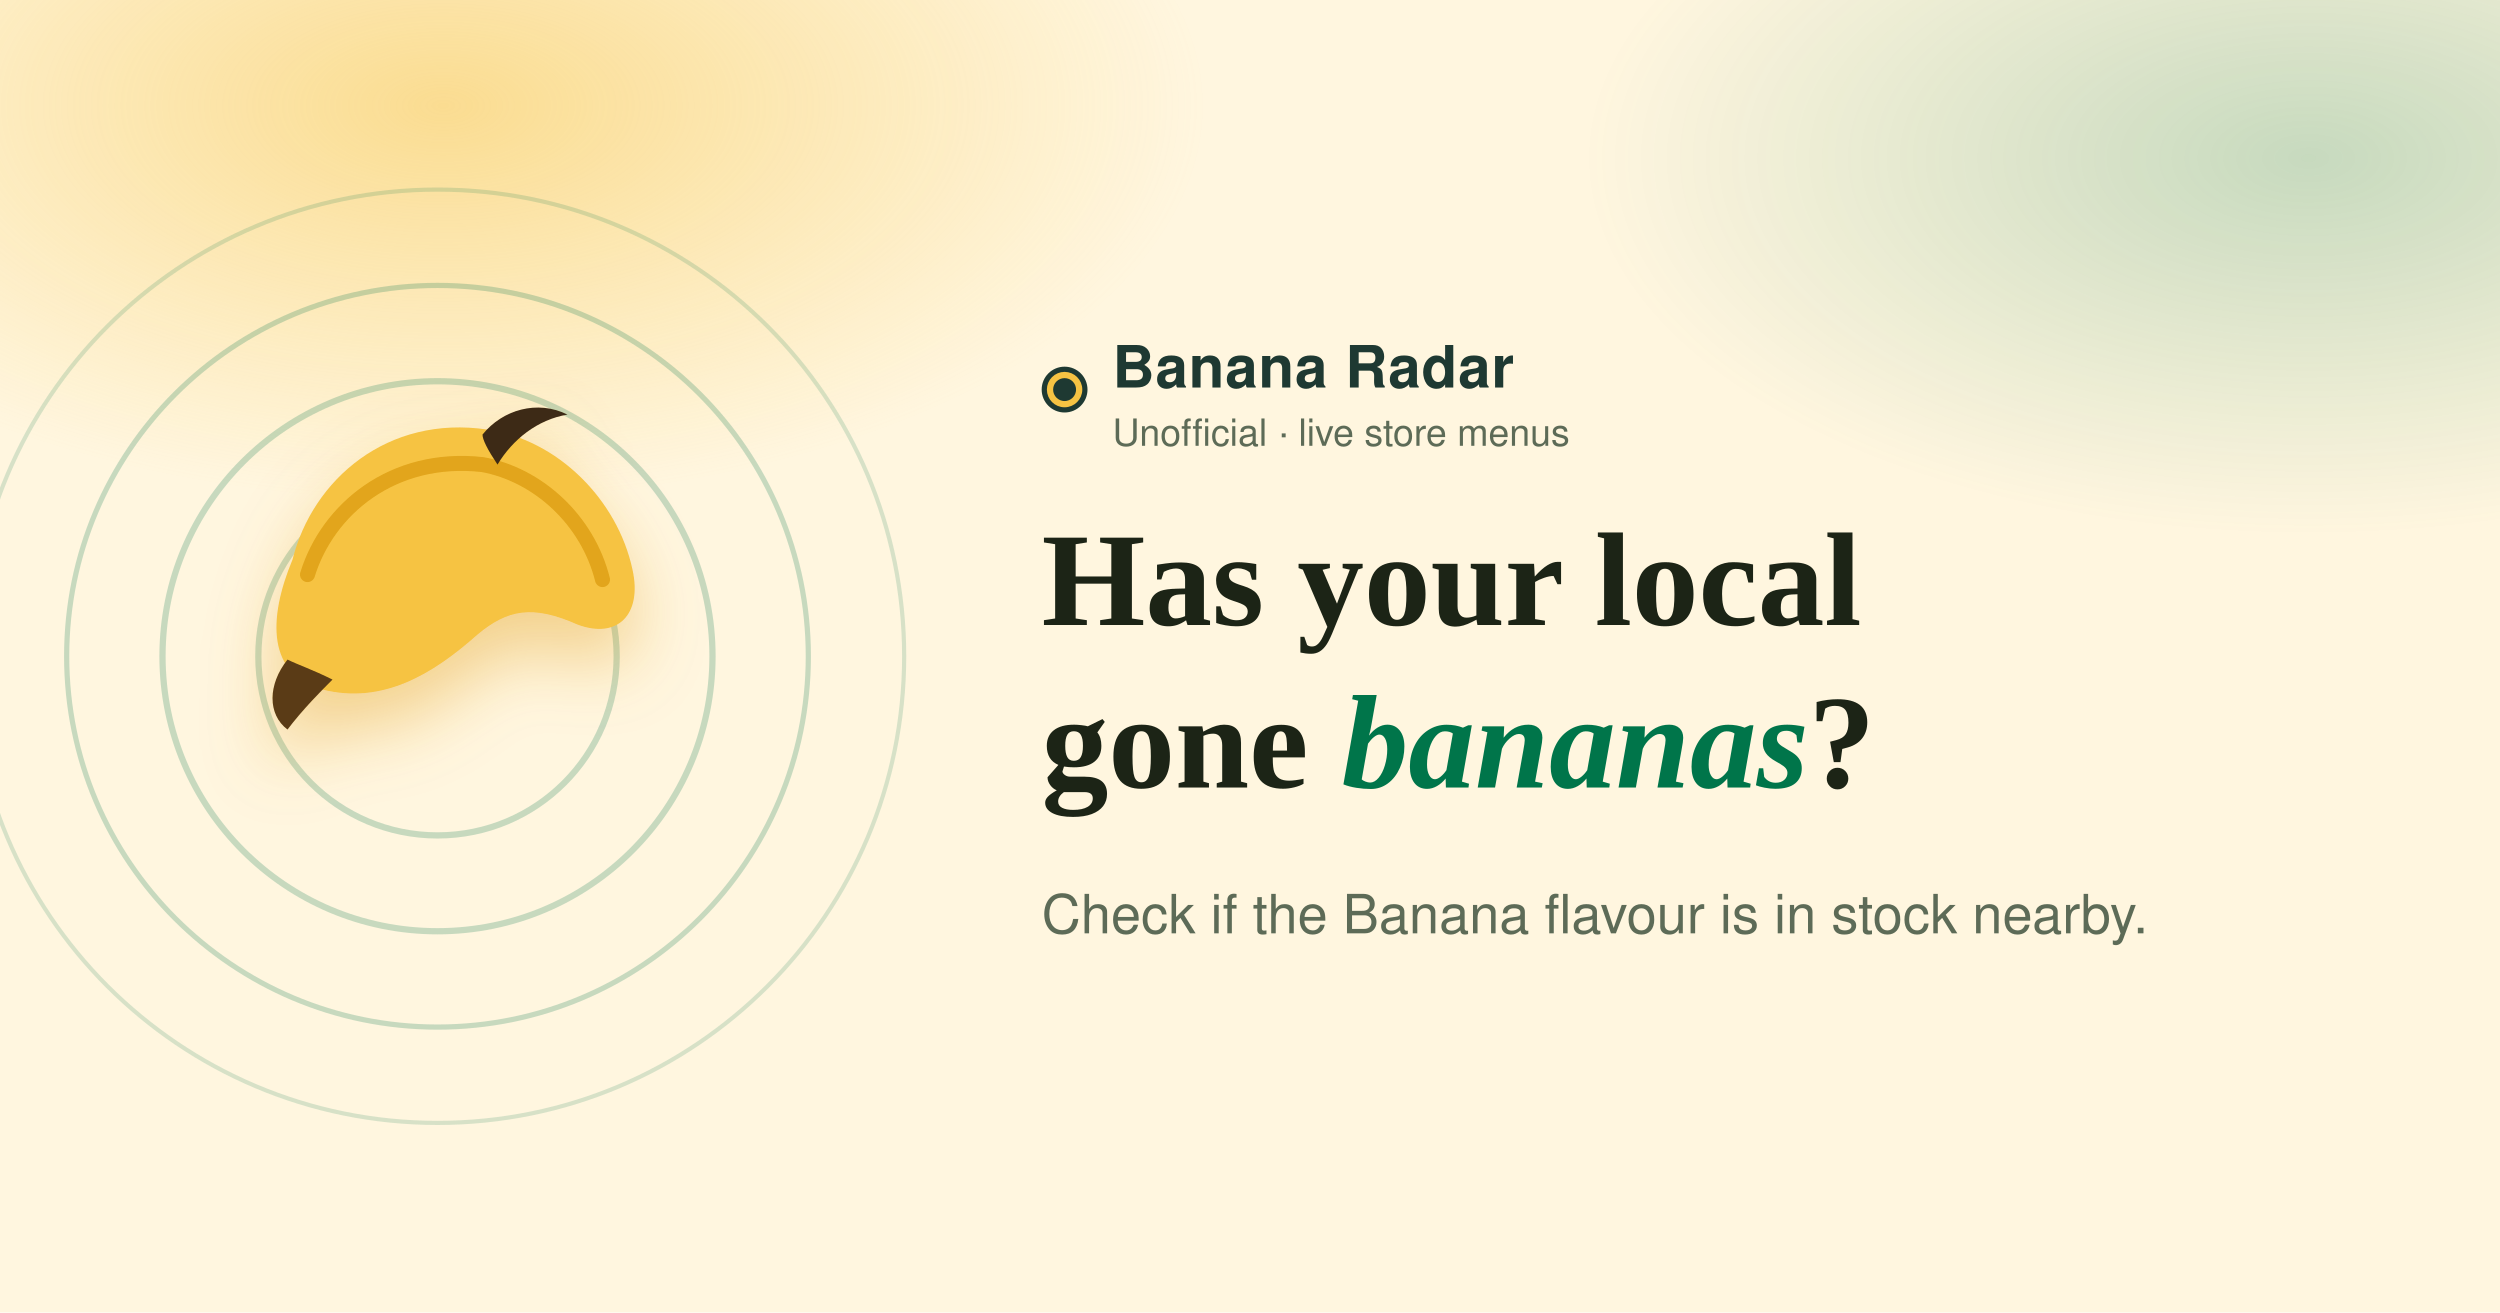
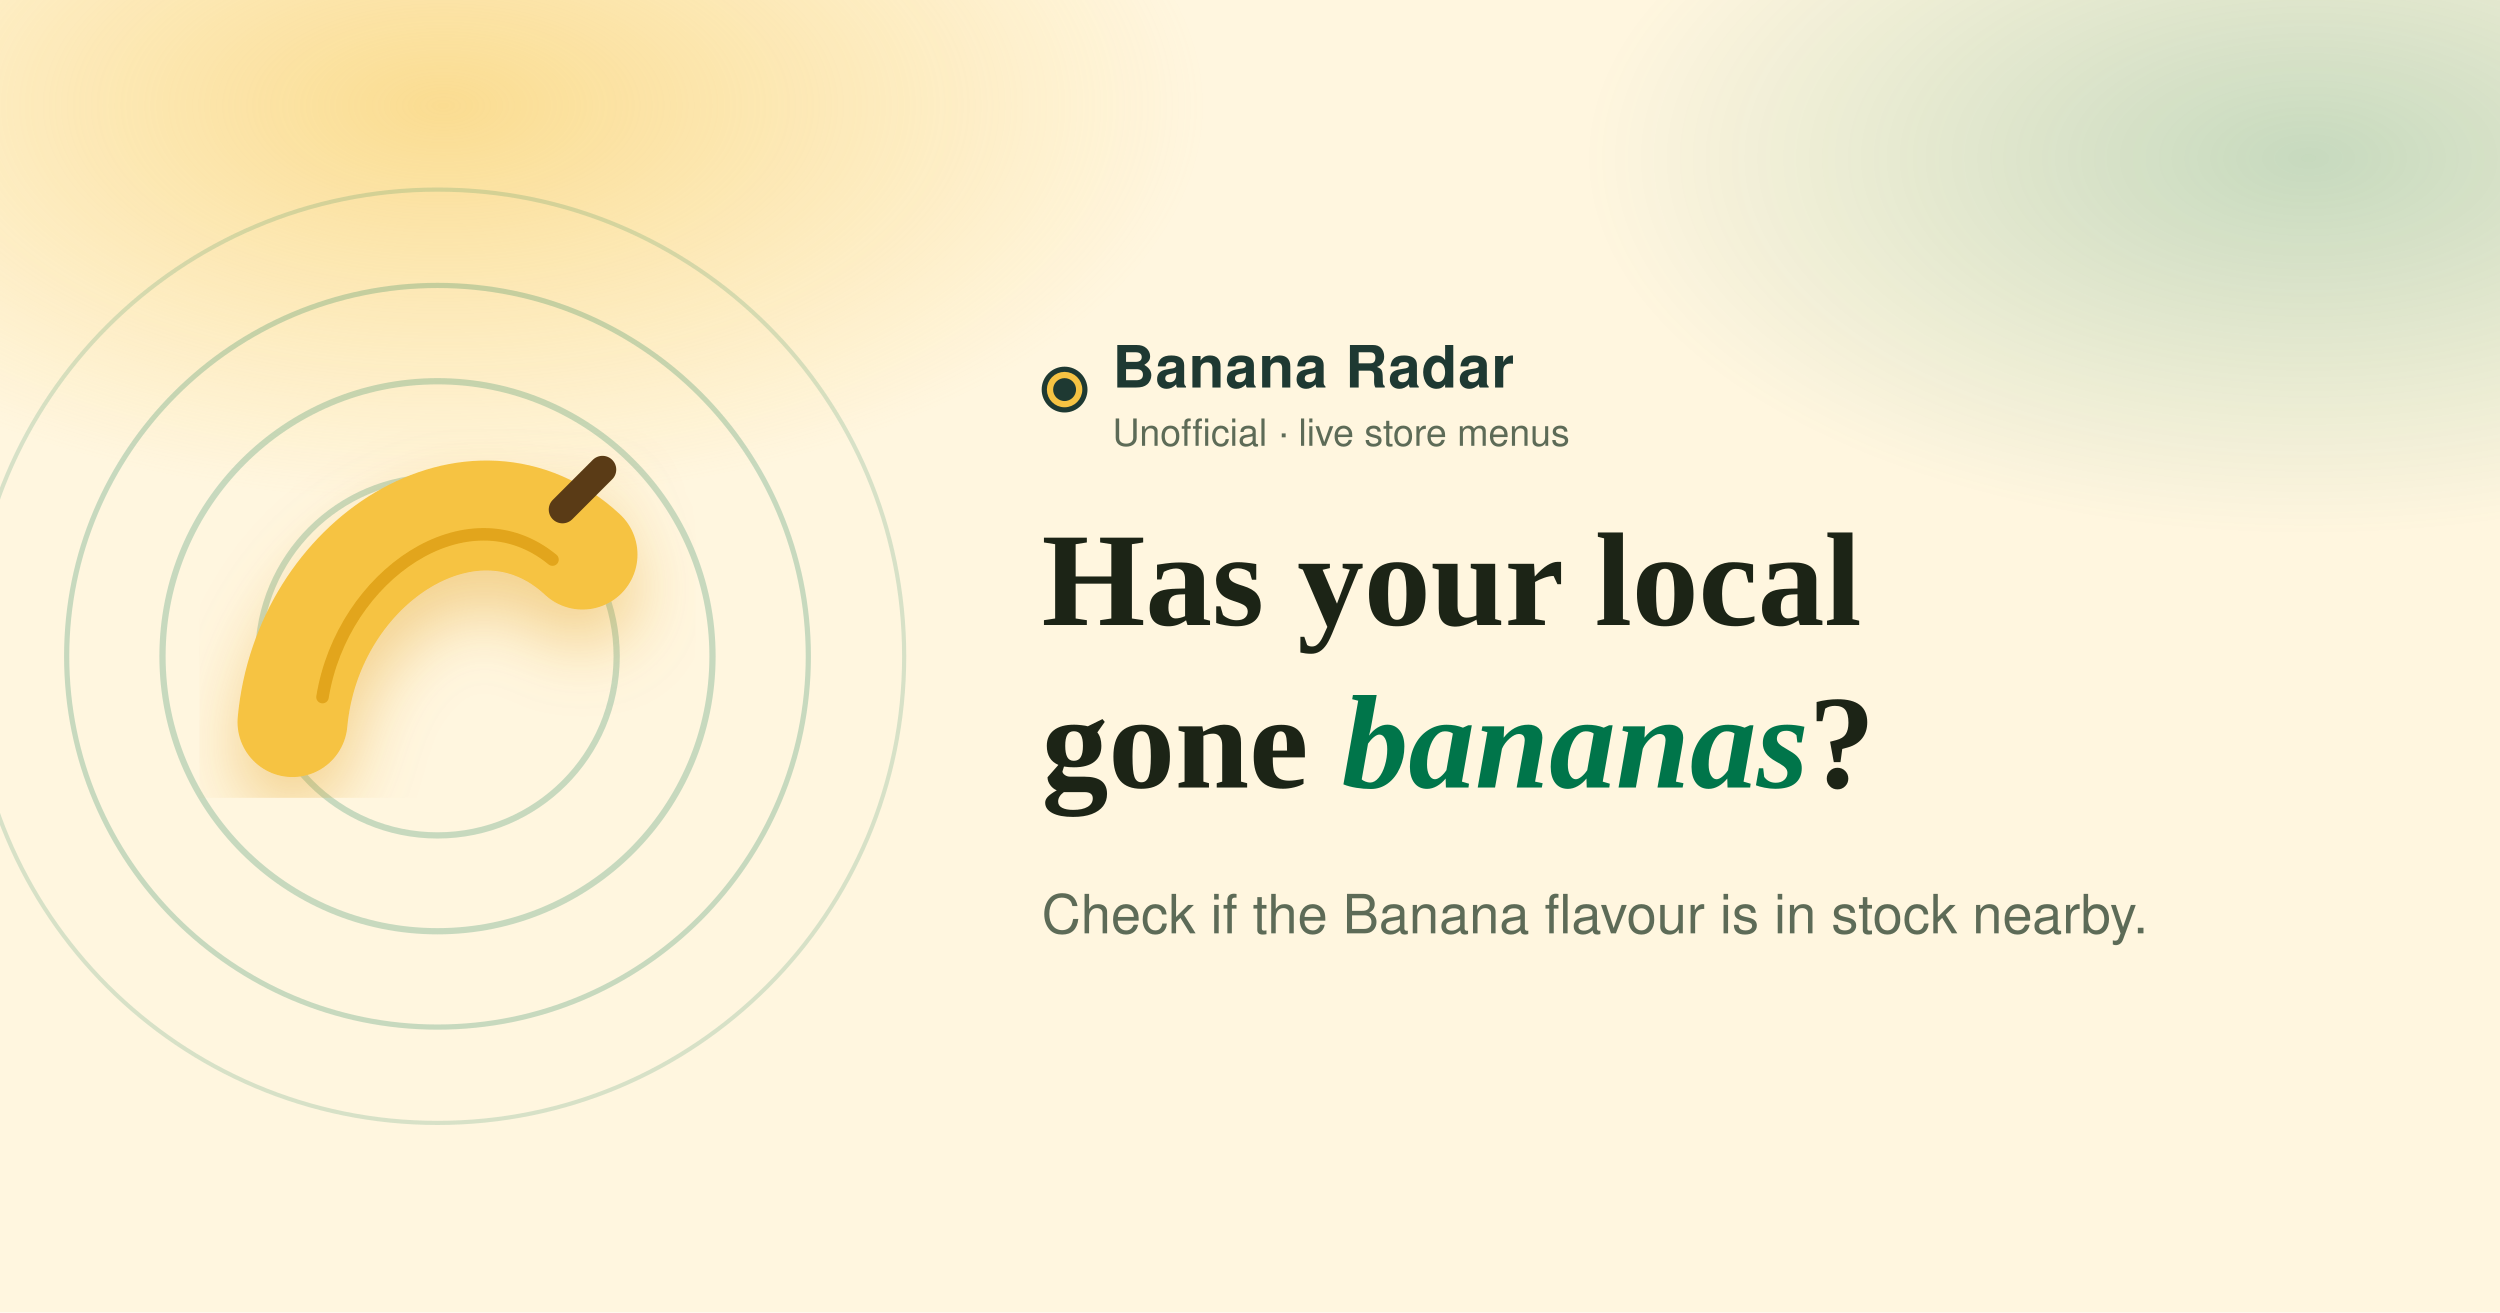
<svg xmlns="http://www.w3.org/2000/svg" width="1200" height="630" viewBox="0 0 1200 630" role="img" aria-label="Banana Radar">
  <defs>
    <radialGradient id="glowBanana" cx="18%" cy="8%" r="55%">
      <stop offset="0%" stop-color="#f6c343" stop-opacity="0.5" />
      <stop offset="55%" stop-color="#f6c343" stop-opacity="0" />
    </radialGradient>
    <radialGradient id="glowGreen" cx="92%" cy="12%" r="48%">
      <stop offset="0%" stop-color="#00754a" stop-opacity="0.22" />
      <stop offset="60%" stop-color="#00754a" stop-opacity="0" />
    </radialGradient>
    <filter id="bananaShadow" x="-30%" y="-30%" width="160%" height="160%">
      <feDropShadow dx="0" dy="14" stdDeviation="14" flood-color="#e09412" flood-opacity="0.38" />
    </filter>
  </defs>
  <rect width="1200" height="630" fill="#fff6df" />
  <rect width="1200" height="630" fill="url(#glowBanana)" />
  <rect width="1200" height="630" fill="url(#glowGreen)" />
  <g transform="translate(210,315)" fill="none" stroke="#00754a" stroke-opacity="0.22">
    <circle r="86" stroke-width="3" />
    <circle r="132" stroke-width="3" />
    <circle r="178" stroke-width="2.5" />
    <circle r="224" stroke-width="2" stroke-opacity="0.16" />
  </g>
  <g transform="translate(90,175) scale(1.2)" filter="url(#bananaShadow)">
-     <path d="M42 78c8-32 38-58 78-52 28 4 52 28 58 56 4 18-6 28-22 22-18-8-28-6-40 4-18 16-38 28-62 22-22-6-22-28-12-52z" fill="#f6c343" />
-     <path d="M48 84c8-26 34-48 70-44 22 4 42 22 48 46" fill="none" stroke="#e2a51a" stroke-width="6" stroke-linecap="round" />
-     <path d="M118 28c8-10 22-14 34-8-12 2-22 10-28 20-4-6-6-10-6-12z" fill="#3d2a14" />
-     <path d="M40 118c-8 10-8 22 0 28 6-8 14-16 18-20-8-4-14-6-18-8z" fill="#5a3b12" />
+     <g transform="translate(-10 -2)">
+       <path d="M52 145C58 80 125 38 168 78" fill="none" stroke="#f6c343" stroke-width="44" stroke-linecap="round" />
+       <path d="M64 135C72 86 122 52 156 80" fill="none" stroke="#e2a51a" stroke-width="5" stroke-linecap="round" />
+       <path d="M160 60 176 44" fill="none" stroke="#5a3b12" stroke-width="11" stroke-linecap="round" />
+     </g>
  </g>
  <g transform="translate(500,168)">
    <g transform="translate(0,8)">
      <circle cx="11" cy="11" r="11" fill="#1e3932" />
      <circle cx="11" cy="11" r="7" fill="none" stroke="#f6c343" stroke-width="3" />
    </g>
    <text x="34" y="18" fill="#1e3932" font-family="Avenir Next, Helvetica Neue, Helvetica, Arial, sans-serif" font-size="28" font-weight="700" letter-spacing="0.4">Banana Radar</text>
    <text x="34" y="46" fill="#5d6b57" font-family="Avenir Next, Helvetica Neue, Helvetica, Arial, sans-serif" font-size="18" font-weight="500">Unofficial · live store menus</text>
  </g>
  <text x="500" y="300" fill="#1c2416" font-family="Georgia, Times New Roman, serif" font-size="64" font-weight="700">Has your local</text>
  <text x="500" y="378" fill="#1c2416" font-family="Georgia, Times New Roman, serif" font-size="64" font-weight="700">gone <tspan fill="#00754a" font-style="italic">bananas</tspan>?</text>
  <text x="500" y="448" fill="#5d6b57" font-family="Avenir Next, Helvetica Neue, Helvetica, Arial, sans-serif" font-size="26" font-weight="500">Check if the Banana flavour is in stock nearby.</text>
</svg>
